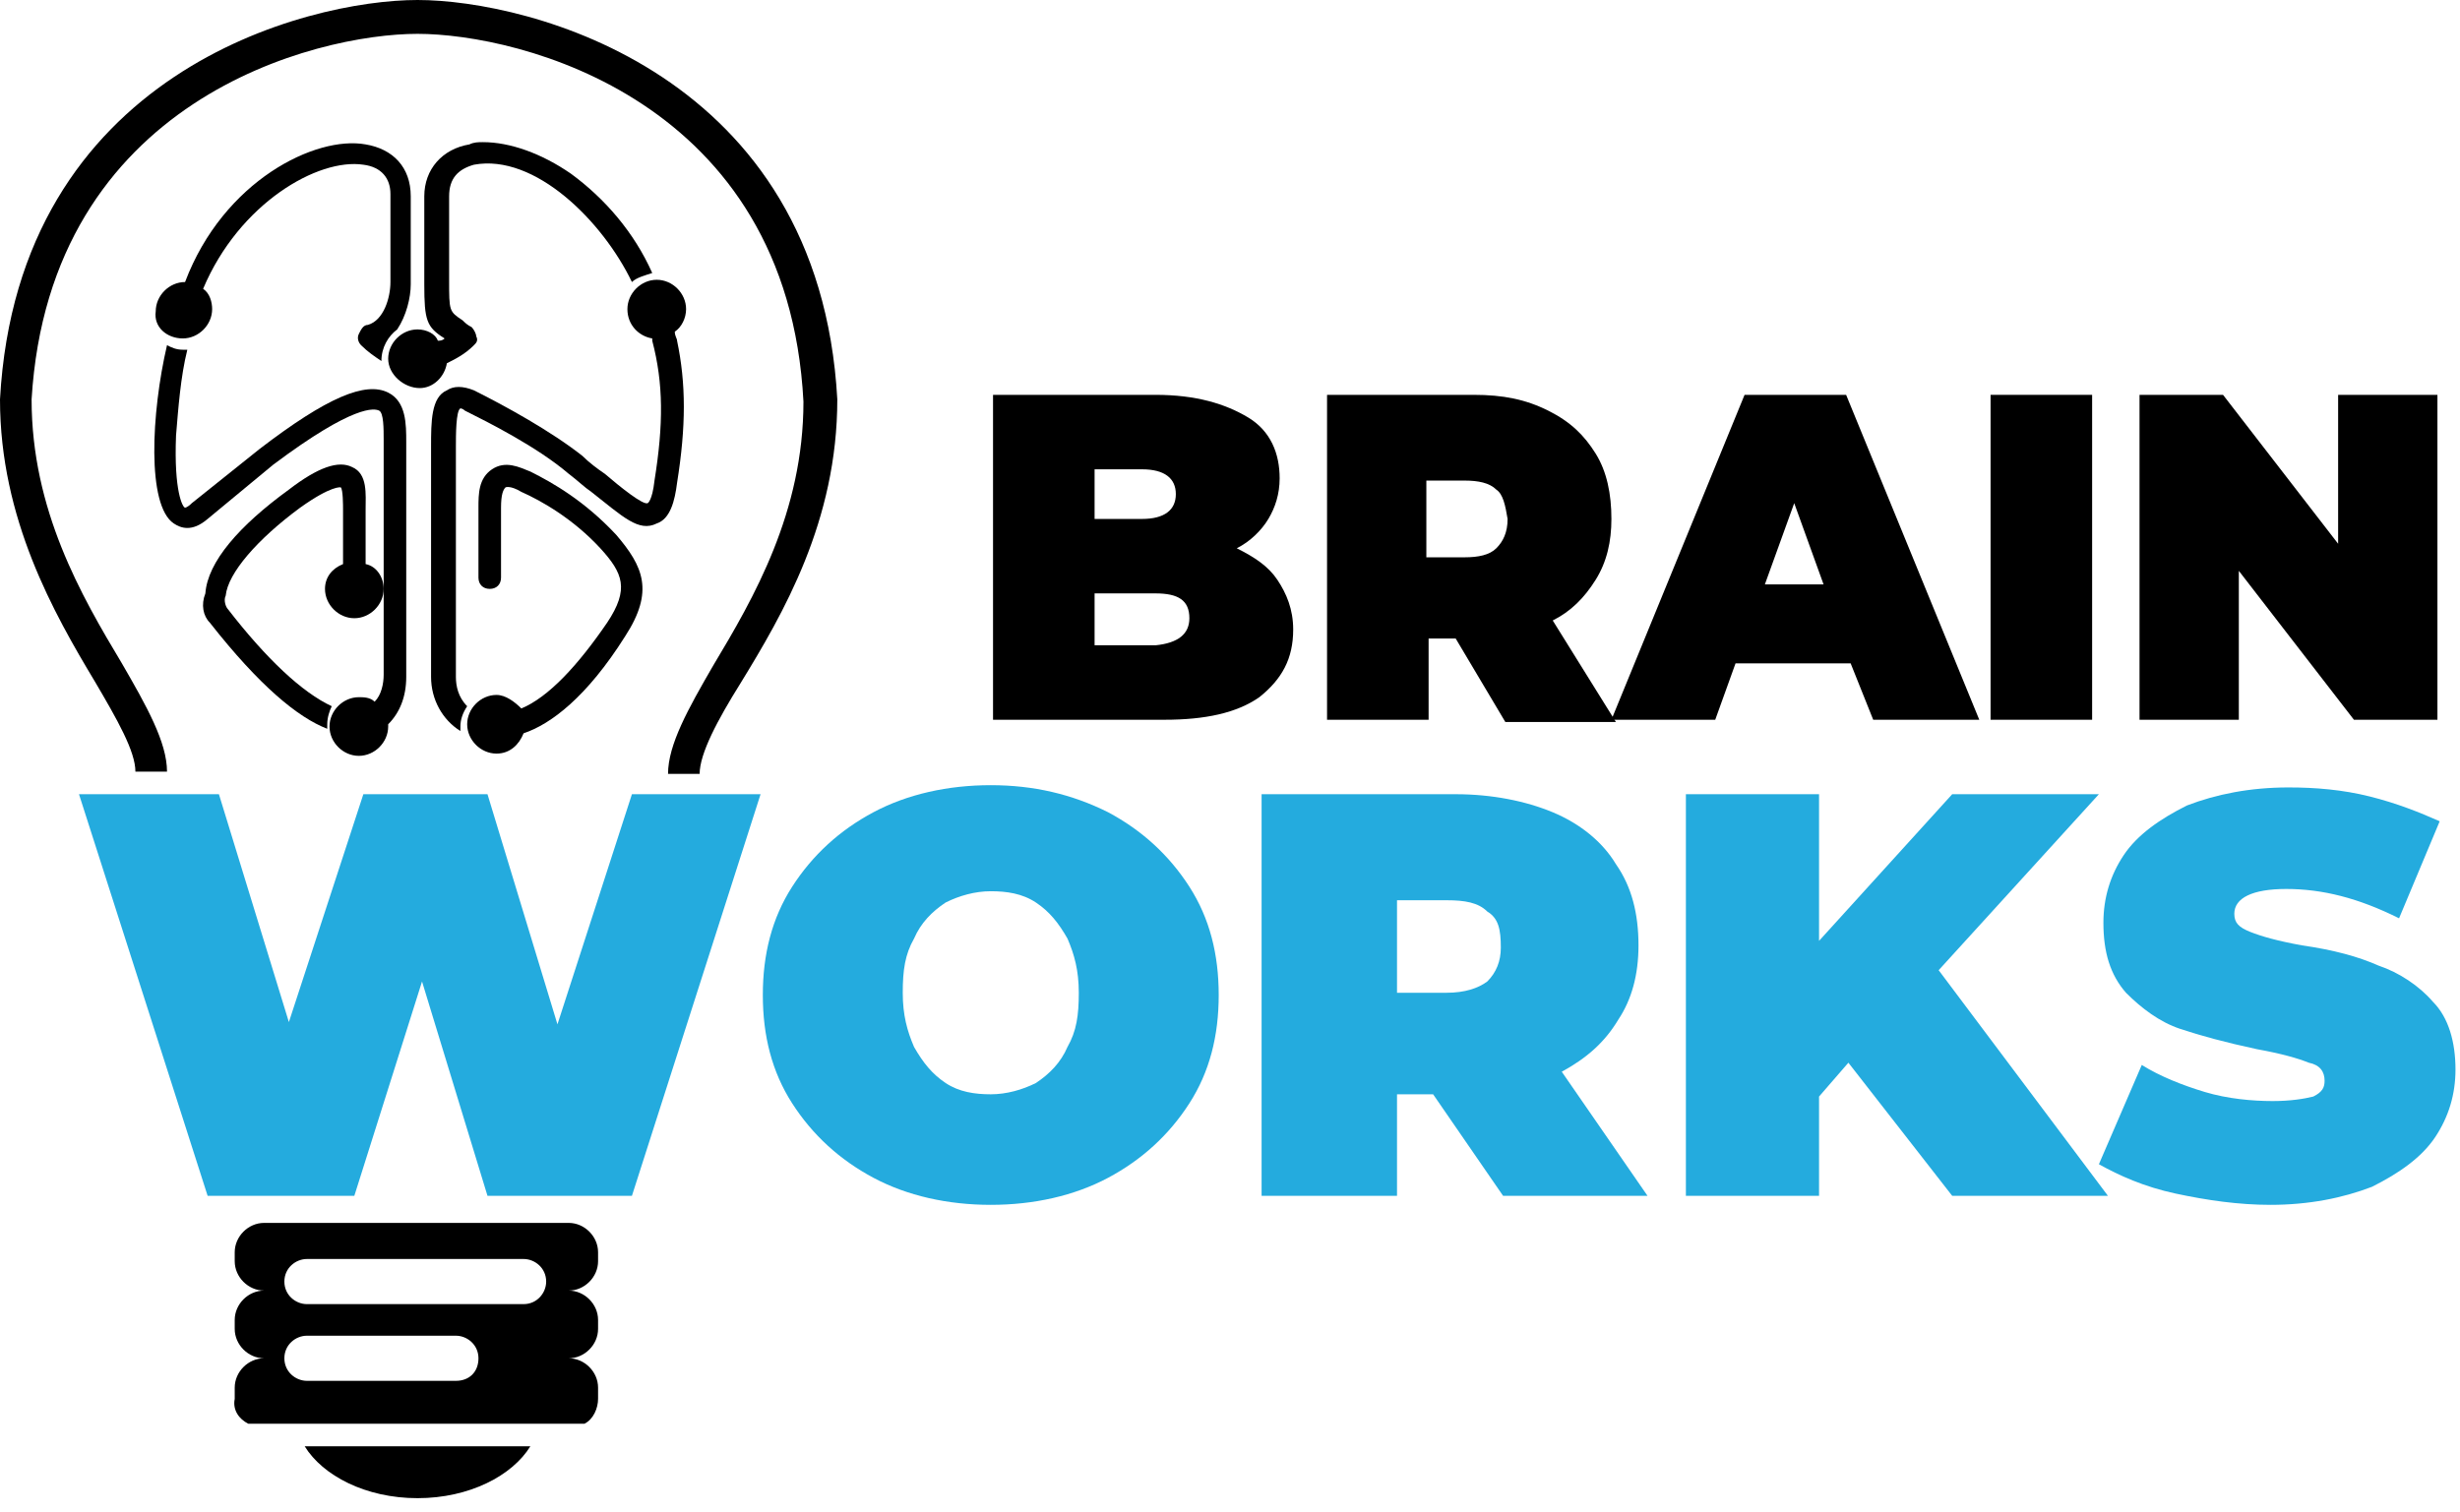
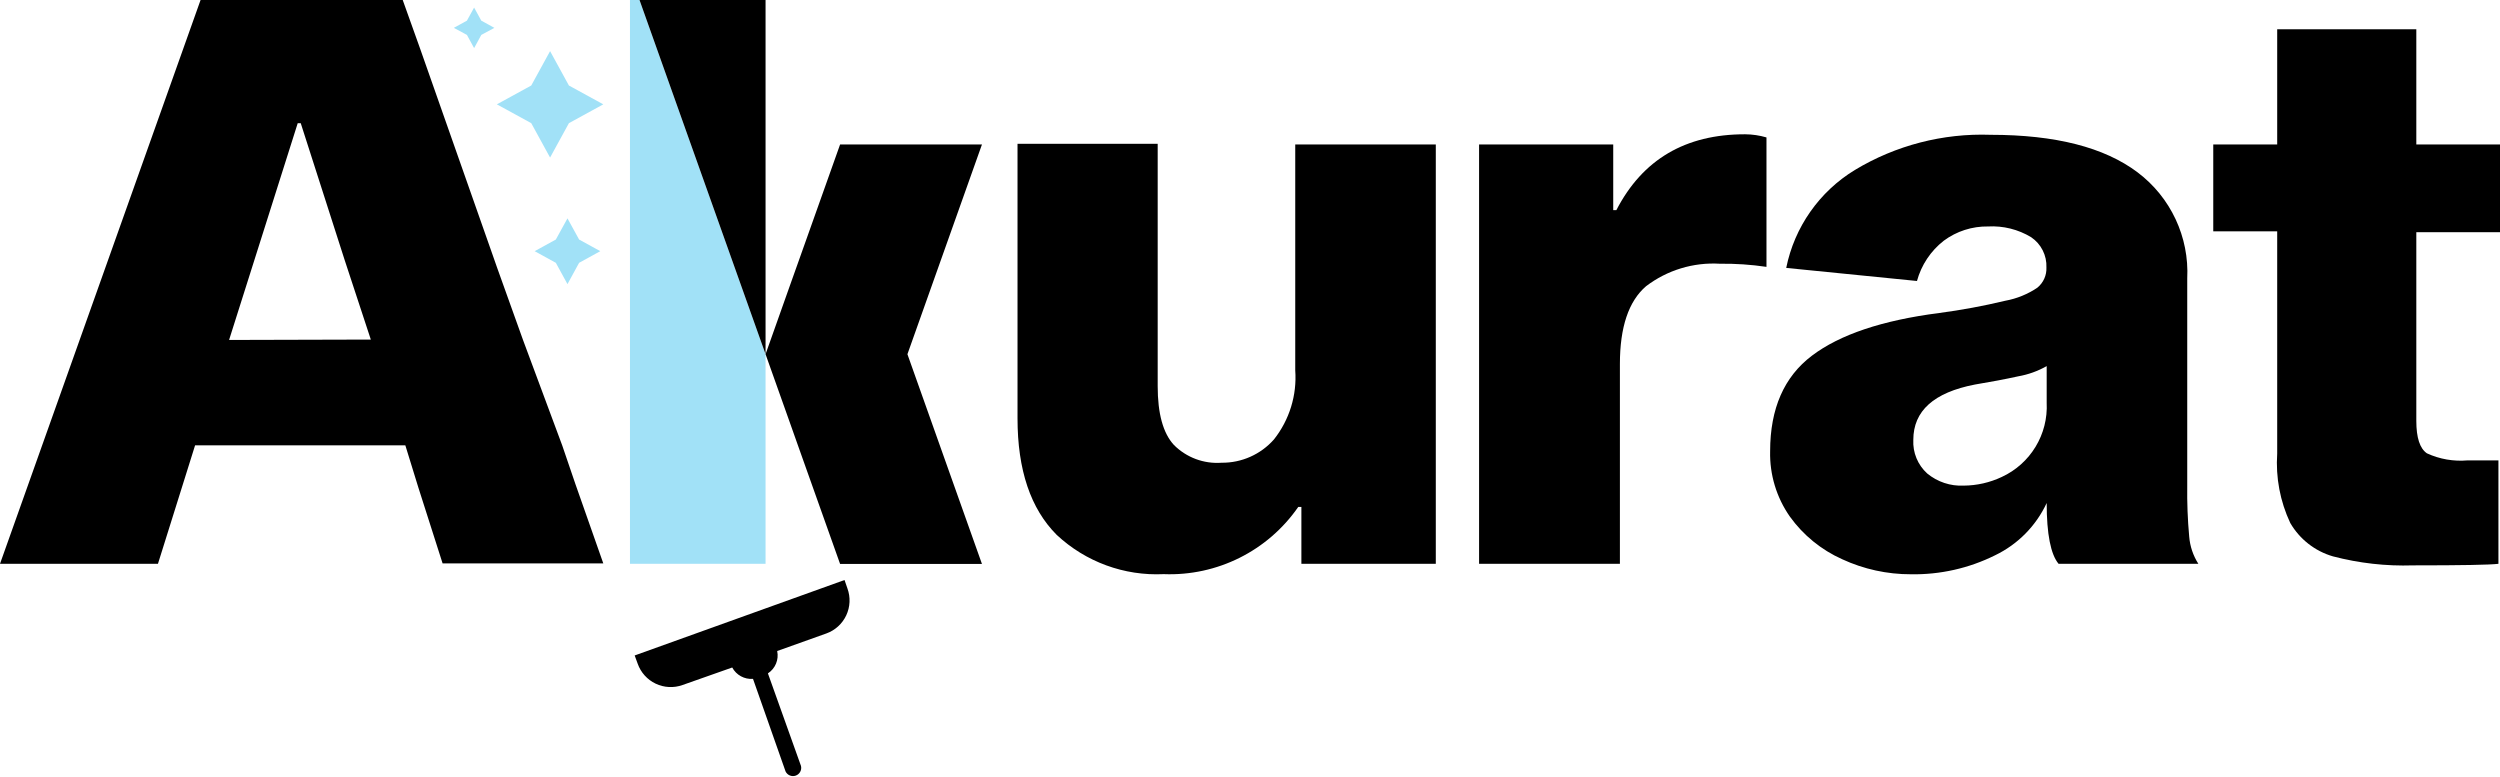
- <svg xmlns="http://www.w3.org/2000/svg" viewBox="0 0 109 67" width="109" height="67">
-   <path d="M56.6,25.7c0.4,0.6,0.7,1.3,0.7,2.2c0,1.3-0.5,2.2-1.5,3c-1,0.7-2.4,1-4.2,1H44V17.5h7.2c1.8,0,3.1,0.4,4.1,1  s1.4,1.6,1.4,2.7c0,0.7-0.2,1.3-0.5,1.8c-0.3,0.5-0.8,1-1.4,1.3C55.6,24.7,56.2,25.1,56.6,25.7z M48.5,20.8V23h2.1  c1,0,1.5-0.4,1.5-1.1s-0.5-1.1-1.5-1.1H48.5z M52.7,27.4c0-0.8-0.5-1.1-1.5-1.1h-2.7v2.3h2.7C52.2,28.5,52.7,28.1,52.7,27.4z" />
-   <path d="M64.5,28.3h-1.2v3.6h-4.5V17.5h6.5c1.3,0,2.3,0.2,3.3,0.7s1.6,1.1,2.1,1.9c0.5,0.8,0.7,1.8,0.7,2.9c0,1-0.2,1.9-0.7,2.7  s-1.1,1.4-1.9,1.8l2.8,4.5h-4.9L64.5,28.3z M66.3,21.7c-0.3-0.3-0.8-0.4-1.4-0.4h-1.7v3.4h1.7c0.6,0,1.1-0.1,1.4-0.4  c0.3-0.3,0.5-0.7,0.5-1.3C66.7,22.4,66.6,21.9,66.3,21.7z" />
-   <path d="M82,29.4h-5.1L76,31.9h-4.6l5.9-14.4h4.5l5.9,14.4H83L82,29.4z M80.8,25.9l-1.3-3.6l-1.3,3.6H80.8z" />
-   <path d="M88.2,17.5h4.5v14.4h-4.5V17.5z" />
-   <path d="M108,17.5v14.4h-3.7l-5.1-6.6v6.6h-4.4V17.5h3.7l5.1,6.6v-6.6H108z" />
-   <path fill="#24abde" d="M33.7,35.2L28,53h-6.4l-2.9-9.5l-3,9.5H9.2L3.5,35.2h6.2l3.1,10.1l3.3-10.1h5.5l3.1,10.2L28,35.2H33.7z" />
-   <path fill="#24abde" d="M38.7,52.2c-1.5-0.8-2.7-1.9-3.6-3.3c-0.9-1.4-1.3-3-1.3-4.8c0-1.8,0.4-3.4,1.3-4.8c0.9-1.4,2.1-2.5,3.6-3.3  c1.5-0.8,3.3-1.2,5.2-1.2s3.6,0.4,5.2,1.2c1.5,0.8,2.7,1.9,3.6,3.3c0.9,1.4,1.3,3,1.3,4.8c0,1.8-0.4,3.4-1.3,4.8  c-0.9,1.4-2.1,2.5-3.6,3.3c-1.5,0.8-3.3,1.2-5.2,1.2C42,53.4,40.2,53,38.7,52.2z M45.9,48c0.6-0.4,1.1-0.9,1.4-1.6  c0.4-0.7,0.5-1.4,0.5-2.4s-0.2-1.7-0.5-2.4c-0.4-0.7-0.8-1.2-1.4-1.6c-0.6-0.4-1.3-0.5-2-0.5s-1.4,0.2-2,0.5  c-0.6,0.4-1.1,0.9-1.4,1.6c-0.4,0.7-0.5,1.4-0.5,2.4s0.2,1.7,0.5,2.4c0.4,0.7,0.8,1.2,1.4,1.6c0.6,0.4,1.3,0.5,2,0.5  S45.3,48.3,45.9,48z" />
-   <path fill="#24abde" d="M63.5,48.5h-1.6V53h-6V35.2h8.6c1.6,0,3.1,0.3,4.3,0.8s2.2,1.3,2.8,2.3c0.7,1,1,2.2,1,3.6  c0,1.3-0.3,2.4-0.9,3.3c-0.6,1-1.4,1.7-2.5,2.3L73,53h-6.4L63.5,48.5z M65.9,40.4c-0.4-0.4-1-0.5-1.8-0.5h-2.2V44h2.2  c0.8,0,1.4-0.2,1.8-0.5c0.4-0.4,0.6-0.9,0.6-1.5C66.5,41.2,66.4,40.7,65.9,40.4z" />
-   <path fill="#24abde" d="M81.9,47.1l-1.3,1.5V53h-5.9V35.2h5.9v6.5l5.9-6.5H93L85.9,43l7.5,10h-6.9L81.9,47.1z" />
-   <path fill="#24abde" d="M96.4,52.9c-1.4-0.3-2.5-0.8-3.4-1.3l1.9-4.4c0.8,0.5,1.8,0.9,2.8,1.2c1,0.3,2.1,0.4,3,0.4  c0.8,0,1.4-0.1,1.8-0.2c0.4-0.2,0.5-0.4,0.5-0.7c0-0.4-0.2-0.7-0.7-0.8c-0.5-0.2-1.2-0.4-2.3-0.6c-1.4-0.3-2.5-0.6-3.4-0.9  c-0.9-0.3-1.7-0.9-2.4-1.6c-0.7-0.8-1-1.8-1-3.1c0-1.1,0.3-2.1,0.9-3c0.6-0.9,1.6-1.6,2.8-2.2c1.3-0.5,2.8-0.8,4.5-0.8  c1.2,0,2.4,0.1,3.6,0.4c1.2,0.3,2.2,0.7,3.1,1.1l-1.8,4.3c-1.8-0.9-3.4-1.3-5-1.3c-1.5,0-2.3,0.4-2.3,1.1c0,0.4,0.2,0.6,0.7,0.8  c0.5,0.2,1.2,0.4,2.3,0.6c1.4,0.2,2.5,0.5,3.4,0.9c0.9,0.3,1.8,0.9,2.4,1.6c0.7,0.7,1,1.8,1,3c0,1.1-0.3,2.1-0.9,3  c-0.6,0.9-1.6,1.6-2.8,2.2c-1.3,0.5-2.8,0.8-4.5,0.8C99.2,53.4,97.8,53.2,96.4,52.9z" />
-   <path d="M11,63.1h14.9c0.4-0.2,0.6-0.7,0.6-1.1v-0.5c0-0.7-0.6-1.3-1.3-1.3c0.7,0,1.3-0.6,1.3-1.3v-0.4c0-0.7-0.6-1.3-1.3-1.3  c0.7,0,1.3-0.6,1.3-1.3v-0.4c0-0.7-0.6-1.3-1.3-1.3H11.7c-0.7,0-1.3,0.6-1.3,1.3v0.4c0,0.7,0.6,1.3,1.3,1.3c-0.7,0-1.3,0.6-1.3,1.3  v0.4c0,0.7,0.6,1.3,1.3,1.3c-0.7,0-1.3,0.6-1.3,1.3V62C10.3,62.5,10.6,62.9,11,63.1z M13.6,55.8h9.6c0.5,0,1,0.4,1,1  c0,0.5-0.4,1-1,1h-9.6c-0.5,0-1-0.4-1-1C12.6,56.2,13.1,55.8,13.6,55.8z M13.6,59.2h6.6c0.5,0,1,0.4,1,1s-0.4,1-1,1h-6.6  c-0.5,0-1-0.4-1-1S13.1,59.2,13.6,59.2z" />
-   <path d="M13.5,64.1c0.8,1.3,2.7,2.3,5,2.3s4.2-1,5-2.3H13.5z" />
-   <path d="M37.1,17.7C36.3,3.2,23.4,0,18.5,0l0,0l0,0l0,0C13.6,0,0.8,3.2,0,17.7v0c0,5.3,2.4,9.5,4.2,12.5c1,1.7,1.8,3.1,1.8,4l1.4,0  c0-1.3-0.9-2.9-2-4.8c-1.8-3-4-6.8-4-11.7C2.2,4.4,14,1.5,18.5,1.5l0,0l0,0l0,0c4.5,0,16.4,2.9,17.1,16.3c0,4.9-2.2,8.7-4,11.7  c-1.1,1.9-2,3.5-2,4.8l1.4,0c0-0.9,0.8-2.4,1.8-4C34.7,27.2,37.1,23.1,37.1,17.7L37.1,17.7z" />
-   <path d="M22,30.8c-0.7,0-1.3,0.6-1.3,1.3s0.6,1.3,1.3,1.3c0.6,0,1-0.4,1.2-0.9c1.2-0.4,2.8-1.6,4.5-4.3c1.3-2,0.8-3.1-0.4-4.5  c-1.4-1.5-2.8-2.3-3.8-2.8c-0.5-0.2-1.1-0.5-1.7-0.1c-0.6,0.4-0.6,1.1-0.6,1.7v3.1c0,0.3,0.2,0.5,0.5,0.5s0.5-0.2,0.5-0.5v-3.1  c0-0.6,0.1-0.8,0.2-0.9c0,0,0.2-0.1,0.7,0.2c0.9,0.4,2.3,1.2,3.5,2.5c1,1.1,1.3,1.8,0.3,3.3c-1.3,1.9-2.6,3.3-3.8,3.8l0,0  C22.8,31.1,22.4,30.8,22,30.8z M23.2,32.2c0,0,0-0.1,0-0.1C23.2,32.1,23.2,32.2,23.2,32.2z M23.2,32.4  C23.2,32.4,23.2,32.4,23.2,32.4C23.2,32.4,23.2,32.4,23.2,32.4z M23.2,32.3C23.2,32.3,23.2,32.3,23.2,32.3  C23.2,32.3,23.2,32.3,23.2,32.3z M23.2,31.8C23.2,31.8,23.2,31.8,23.2,31.8C23.2,31.8,23.2,31.8,23.2,31.8z M23.2,32L23.2,32  C23.2,31.9,23.2,31.9,23.2,32z" />
-   <path d="M19.1,19.8v4.2v6c0,1,0.5,1.9,1.3,2.4c0-0.1,0-0.1,0-0.2c0-0.3,0.1-0.6,0.3-0.9c-0.4-0.4-0.5-0.9-0.5-1.3v-6v-4v-0.2  c0-0.5,0-1.6,0.2-1.7c0,0,0.1,0,0.2,0.1c1,0.5,3.2,1.6,4.6,2.8c0.4,0.3,0.7,0.6,1,0.8c1.4,1.1,2.1,1.8,2.9,1.4  c0.6-0.2,0.8-1,0.9-1.8c0.4-2.5,0.4-4.4,0-6.3c0-0.1-0.1-0.2-0.1-0.4c0.3-0.2,0.5-0.6,0.5-1c0-0.7-0.6-1.3-1.3-1.3  c-0.7,0-1.3,0.6-1.3,1.3c0,0.7,0.5,1.2,1.1,1.3c0,0,0,0.1,0,0.1c0.5,1.9,0.5,3.7,0.1,6.2c-0.1,0.9-0.3,1-0.3,1  c-0.2,0.1-1.2-0.7-1.9-1.3c-0.3-0.2-0.7-0.5-1-0.8c-1.4-1.1-3.4-2.2-4.8-2.9c-0.5-0.2-0.9-0.2-1.2,0C19.1,17.6,19.1,18.7,19.1,19.8  z M29.8,14.8C29.8,14.8,29.9,14.8,29.8,14.8C29.9,14.8,29.8,14.8,29.8,14.8z M29.4,15C29.4,15,29.5,15,29.4,15  C29.4,15,29.4,15,29.4,15z M29.5,15C29.5,15,29.5,14.9,29.5,15C29.5,14.9,29.5,15,29.5,15z M29.6,14.9  C29.7,14.9,29.7,14.9,29.6,14.9C29.7,14.9,29.7,14.9,29.6,14.9z M29.7,14.9C29.8,14.9,29.8,14.8,29.7,14.9  C29.8,14.9,29.7,14.9,29.7,14.9z M29.2,15c0,0-0.1,0-0.1,0C29.2,15,29.2,15,29.2,15z M29.3,15C29.3,15,29.3,15,29.3,15  C29.3,15,29.3,15,29.3,15z" />
-   <path d="M18.6,17.2c0.6,0,1.1-0.5,1.2-1.1c0.4-0.2,0.8-0.4,1.2-0.8c0.1-0.1,0.2-0.2,0.1-0.4c0-0.1-0.1-0.3-0.2-0.4  c-0.2-0.1-0.3-0.2-0.4-0.3c-0.6-0.4-0.6-0.4-0.6-1.8V8.7c0-0.8,0.4-1.2,1.1-1.4c2.7-0.5,5.7,2.5,7,5.2c0.2-0.2,0.6-0.3,0.9-0.4  c-0.8-1.8-2.1-3.3-3.6-4.4c-1.3-0.9-2.7-1.4-3.9-1.4c-0.2,0-0.4,0-0.6,0.1c-1.2,0.2-2,1.1-2,2.3v3.9c0,1.6,0.1,1.9,0.9,2.4  c-0.1,0.1-0.2,0.1-0.3,0.1l0,0c-0.1-0.3-0.5-0.5-0.9-0.5c-0.7,0-1.3,0.6-1.3,1.3S17.9,17.2,18.6,17.2z M19.8,16c0,0,0-0.1,0-0.1  c0,0,0-0.1,0-0.1c0,0,0,0.1,0,0.1C19.8,16,19.8,16,19.8,16z M19.8,15.7C19.8,15.7,19.8,15.8,19.8,15.7  C19.8,15.8,19.8,15.7,19.8,15.7z M19.8,15.5L19.8,15.5C19.8,15.5,19.8,15.5,19.8,15.5z M19.8,15.7C19.8,15.6,19.8,15.6,19.8,15.7  C19.8,15.6,19.8,15.6,19.8,15.7z" />
-   <path d="M7.7,23.2C8,23.4,8.5,23.6,9.2,23l2.9-2.4c3.6-2.7,4.5-2.5,4.7-2.4c0.2,0.1,0.2,0.8,0.2,1.3c0,0.1,0,0.2,0,0.2v4.2v6  c0,0.4-0.1,0.9-0.4,1.2c-0.2-0.2-0.5-0.2-0.7-0.2c-0.7,0-1.3,0.6-1.3,1.3s0.6,1.3,1.3,1.3s1.3-0.6,1.3-1.3c0,0,0-0.1,0-0.1  c0.5-0.5,0.8-1.2,0.8-2.1v-6v-4.2c0-0.1,0-0.2,0-0.2c0-0.8,0-1.8-0.8-2.2c-1-0.5-2.7,0.2-5.7,2.5c0,0,0,0,0,0l-3,2.4  c-0.2,0.2-0.3,0.2-0.3,0.2c-0.1,0-0.5-0.7-0.4-3.2c0.1-1.2,0.2-2.6,0.5-3.8c-0.1,0-0.1,0-0.2,0c-0.3,0-0.5-0.1-0.7-0.2  C6.7,18.3,6.5,22.4,7.7,23.2z" />
-   <path d="M9.3,27.6c2.2,2.8,3.9,4.2,5.2,4.7c0-0.1,0-0.1,0-0.2c0-0.3,0.1-0.6,0.2-0.8c-1.3-0.6-2.9-2.1-4.6-4.3  c-0.1-0.1-0.2-0.4-0.1-0.6c0.1-1,1.4-2.5,3.3-3.9c1.4-1,1.8-0.9,1.8-0.9c0.1,0.1,0.1,0.8,0.1,1c0,0.1,0,0.3,0,0.4v2l0,0  c-0.5,0.2-0.8,0.6-0.8,1.1c0,0.7,0.6,1.3,1.3,1.3c0.7,0,1.3-0.6,1.3-1.3c0-0.5-0.3-1-0.8-1.1l0,0v-2c0-0.1,0-0.2,0-0.4  c0-0.7,0.1-1.6-0.6-1.9c-0.6-0.3-1.5,0-2.8,1c-2.2,1.6-3.6,3.2-3.7,4.6C8.9,26.8,9,27.3,9.3,27.6z" />
-   <path d="M8.1,15c0.7,0,1.3-0.6,1.3-1.3c0-0.3-0.1-0.7-0.4-0.9l0,0C10.6,9,14.1,7,16.1,7.3c0.8,0.1,1.2,0.6,1.2,1.3v3.9  c0,0.7-0.3,1.7-1,1.9c-0.2,0-0.3,0.2-0.4,0.4c-0.1,0.2,0,0.4,0.1,0.5c0.3,0.3,0.6,0.5,0.9,0.7c0,0,0,0,0,0c0-0.6,0.3-1.1,0.7-1.4  c0.4-0.6,0.6-1.4,0.6-2V8.7c0-1.3-0.8-2.1-2-2.3C14,6,9.9,8,8.2,12.5l0,0l0,0c-0.7,0-1.3,0.6-1.3,1.3C6.8,14.5,7.4,15,8.1,15z   M8.3,12.5L8.3,12.5L8.3,12.5z M8.7,12.7L8.7,12.7L8.7,12.7z M8.6,12.6L8.6,12.6L8.6,12.6z M8.5,12.6L8.5,12.6L8.5,12.6z M8.4,12.5  C8.4,12.5,8.4,12.5,8.4,12.5C8.4,12.5,8.4,12.5,8.4,12.5z" />
+ <svg xmlns="http://www.w3.org/2000/svg" viewBox="0 0 191.2 59.42">
+   <g id="Layer_2" data-name="Layer 2">
+     <g id="Layer_1-2" data-name="Layer 1">
+       <polygon points="58.55 27.09 58.55 43.12 48.18 43.12 48.18 0 48.91 0 52.51 10.12 58.15 25.97 58.55 27.09" fill="#a1e1f7" />
+       <path d="M44,37l-1-2.93L40,26l-2-5.58-.35-1L32.13,3.72,30.8,0H15.34L0,43.12H12.08l2.84-9.06H31l1,3.24v0l1.85,5.79H46.14ZM17.52,26,22.77,9.42H23l3.36,10.47,2,6.08Z" />
+       <path d="M99.29,38.77A11.94,11.94,0,0,1,89,43.91a11.19,11.19,0,0,1-8.18-3q-3-3-3-8.91v-21H88.54V29.53c0,2.1.41,3.6,1.24,4.5a4.67,4.67,0,0,0,3.65,1.36,5.27,5.27,0,0,0,4-1.78,7.63,7.63,0,0,0,1.63-5.29V11.05h10.75V43.12H99.53V38.77Z" />
+       <path d="M123.38,16.07h.24q3-5.81,9.85-5.8a6,6,0,0,1,1.63.24v9.9a22.42,22.42,0,0,0-3.57-.24,8.48,8.48,0,0,0-5.64,1.72q-2,1.72-2,5.95V43.12H113.12V11.05h10.26Z" />
+       <path d="M156.53,38.47a8.34,8.34,0,0,1-3.95,4,13.9,13.9,0,0,1-6.43,1.45,12.45,12.45,0,0,1-5.26-1.15,9.9,9.9,0,0,1-4-3.26,8.37,8.37,0,0,1-1.51-5c0-3.27,1.07-5.7,3.2-7.31s5.37-2.7,9.72-3.26a49.91,49.91,0,0,0,5.07-.94,6.44,6.44,0,0,0,2.45-1,1.89,1.89,0,0,0,.69-1.54,2.66,2.66,0,0,0-1.17-2.32,5.75,5.75,0,0,0-3.29-.82,5.54,5.54,0,0,0-3.39,1.09,5.86,5.86,0,0,0-2.05,3.08l-10-1A11.41,11.41,0,0,1,141.86,13a18.82,18.82,0,0,1,10.39-2.69q7.42,0,11.23,2.87a9.56,9.56,0,0,1,3.8,8.12V37.14a37.18,37.18,0,0,0,.15,3.9,4.56,4.56,0,0,0,.7,2.08H157.44C156.84,42.4,156.53,40.85,156.53,38.47Zm-2.17-9.69c-1,.22-2.11.43-3.32.63q-4.71.91-4.71,4.23a3.25,3.25,0,0,0,1.06,2.57,4.08,4.08,0,0,0,2.8.93,6.91,6.91,0,0,0,2.9-.66,5.92,5.92,0,0,0,3.44-5.68V28A6.78,6.78,0,0,1,154.36,28.78Z" />
+       <path d="M191.08,35.21v7.91c-.65.08-2.82.12-6.53.12a21.43,21.43,0,0,1-6.13-.69A5.57,5.57,0,0,1,175.16,40a10.79,10.79,0,0,1-1-5.31v-17h-4.89V11.05h4.89V2.24H184.8v8.81h6.4v6.71h-6.4V32.19c0,1.29.27,2.11.81,2.48a6.15,6.15,0,0,0,3.11.54Z" />
+       <polygon points="72.37 35.45 75.1 43.13 64.25 43.13 61.05 34.13 60.38 32.24 58.55 27.09 60.38 21.93 61.05 20.05 61.05 20.05 64.25 11.05 75.1 11.05 72.37 18.73 72.37 18.73 69.4 27.09 72.37 35.45" />
+       <polygon points="58.55 0 58.55 27.09 58.15 25.97 52.51 10.12 48.91 0 58.55 0" />
+       <path d="M64.81,45l-.22-.64L48.54,50.13l.23.63a2.68,2.68,0,0,0,3.43,1.63L56,51.05a1.66,1.66,0,0,0,1.59.87L60.08,59a.63.63,0,0,0,1.18-.42l-2.53-7.08a1.64,1.64,0,0,0,.71-1.71l3.75-1.34A2.68,2.68,0,0,0,64.81,45Z" />
+       <polygon points="35.71 1.58 36.26 0.58 36.81 1.58 37.81 2.13 36.81 2.67 36.26 3.68 35.71 2.67 34.71 2.13 35.71 1.58" fill="#a1e1f7" />
+       <polygon points="42.51 18.32 43.4 16.7 44.29 18.32 45.91 19.21 44.29 20.1 43.4 21.73 42.51 20.1 40.89 19.21 42.51 18.32" fill="#a1e1f7" />
+       <polygon points="40.63 6.54 42.07 3.91 43.51 6.54 46.14 7.98 43.51 9.42 42.07 12.05 40.63 9.42 38 7.98 40.63 6.54" fill="#a1e1f7" />
+     </g>
+   </g>
</svg>
